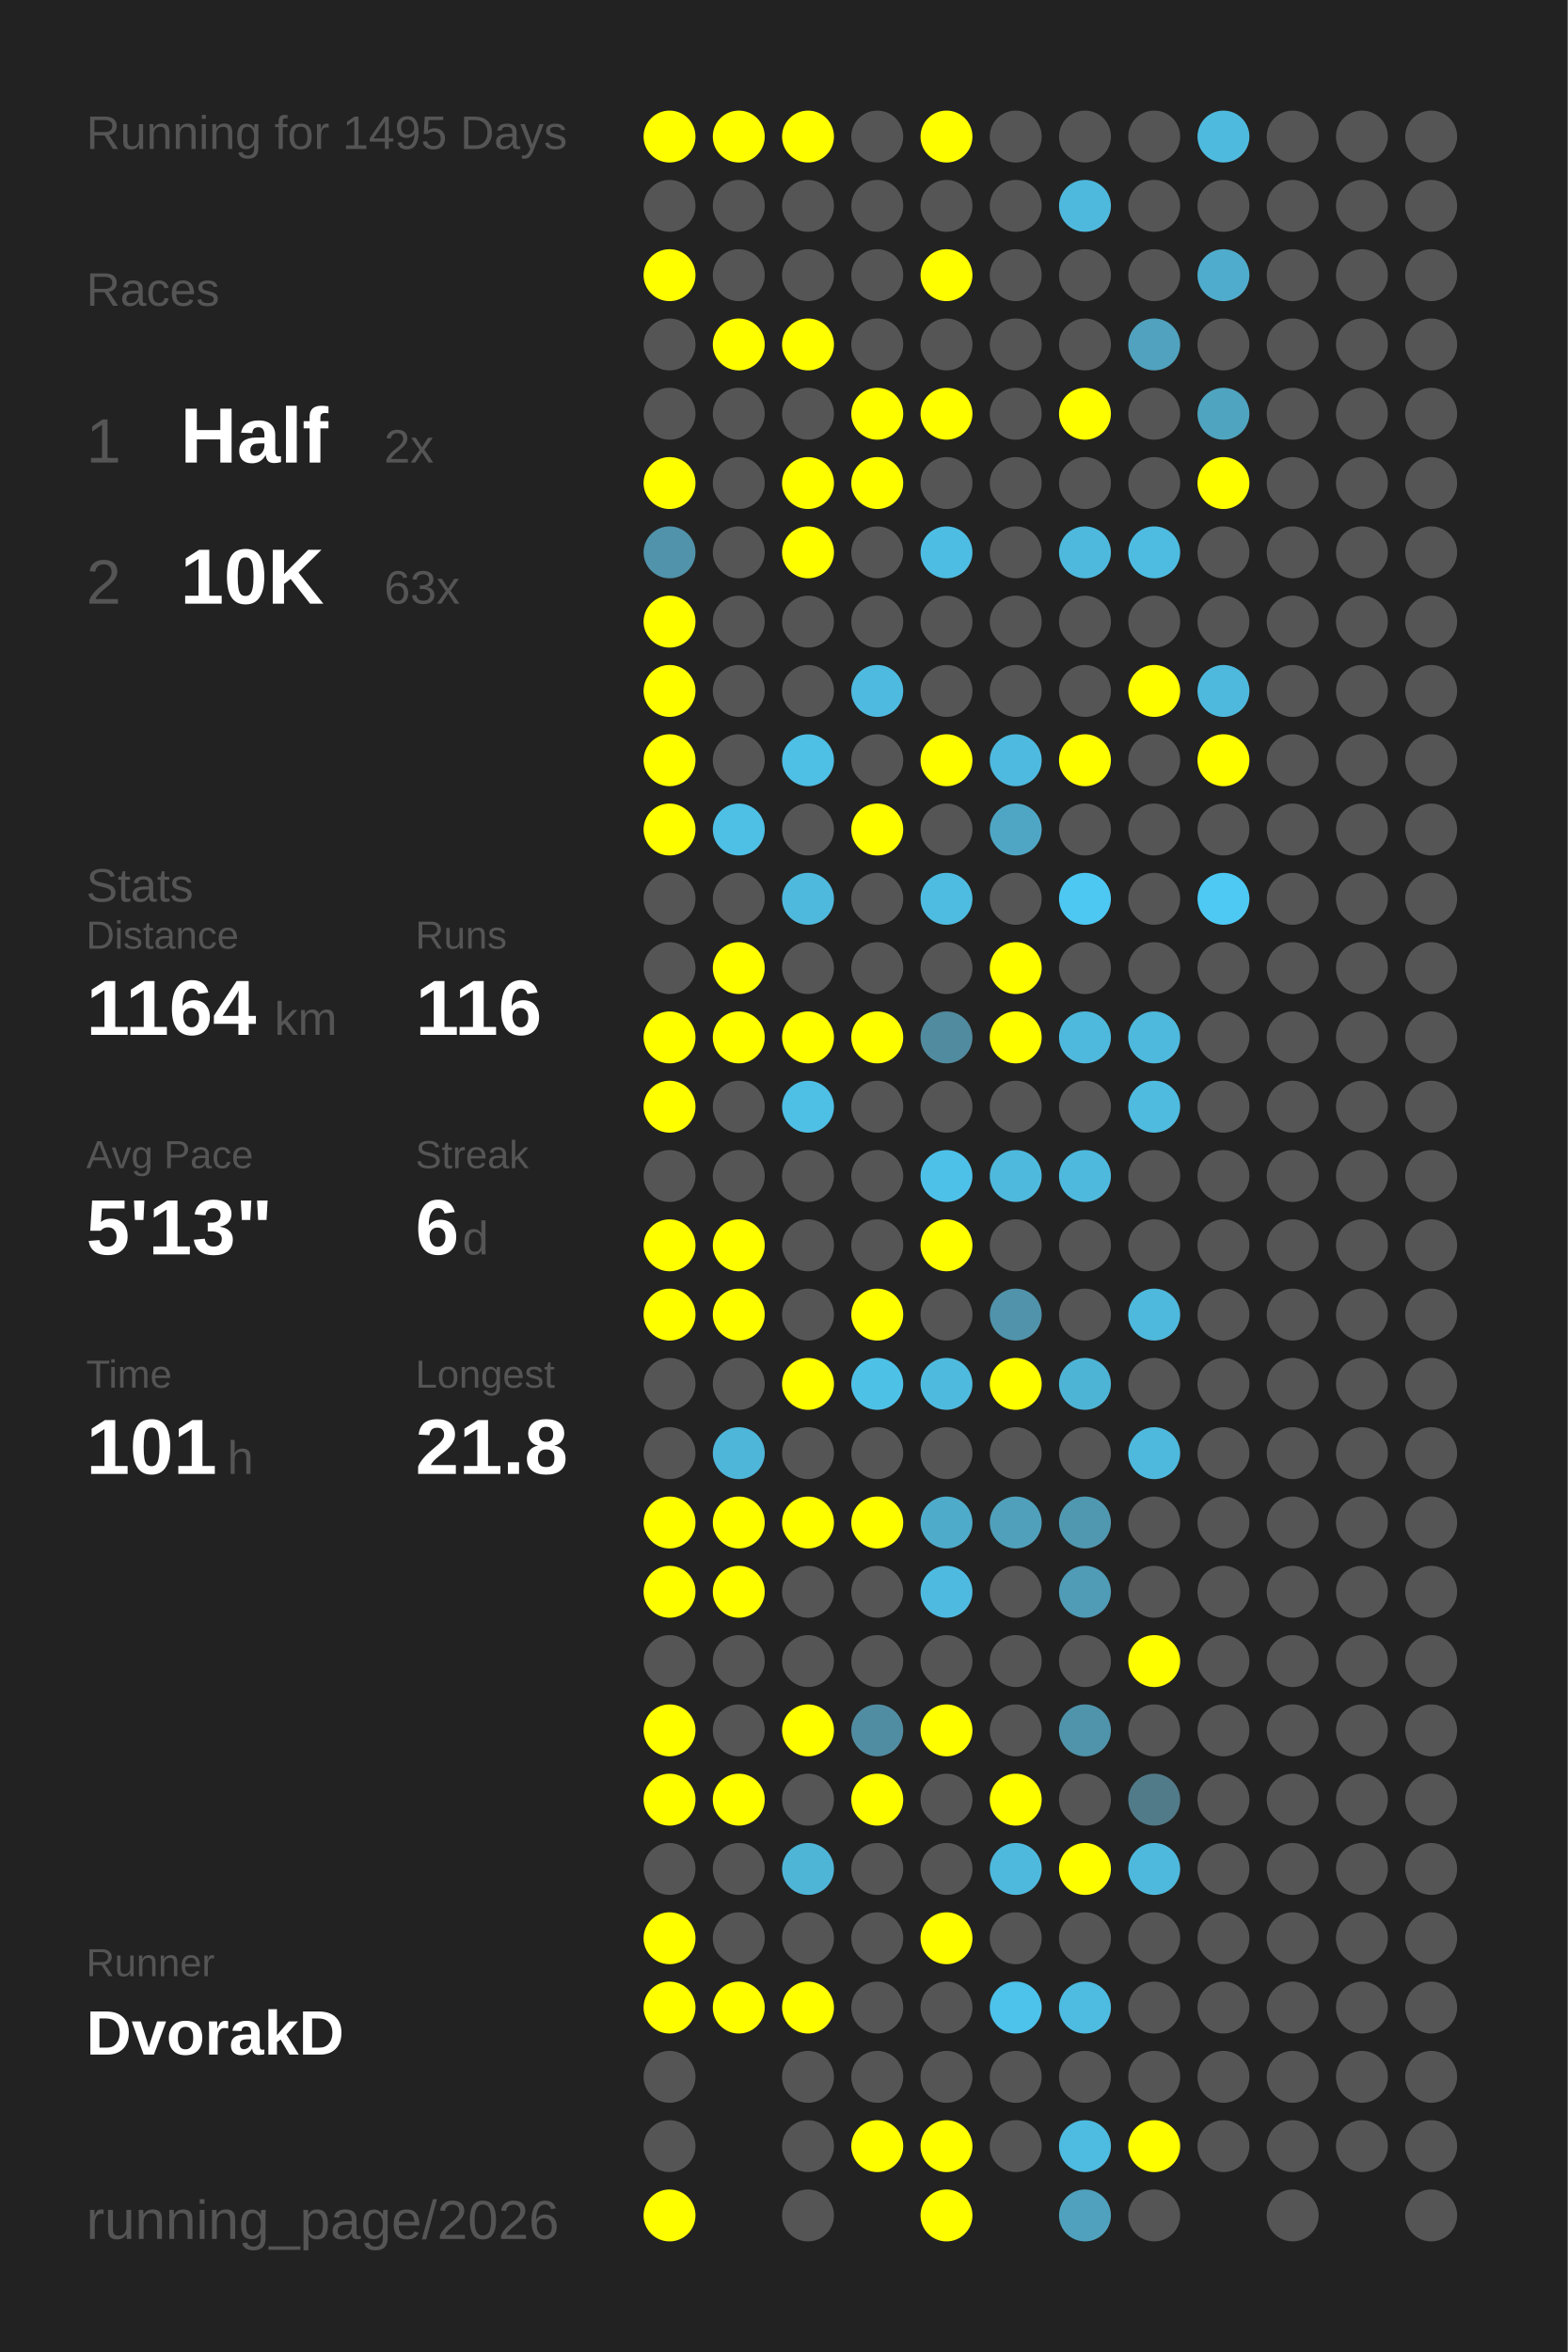
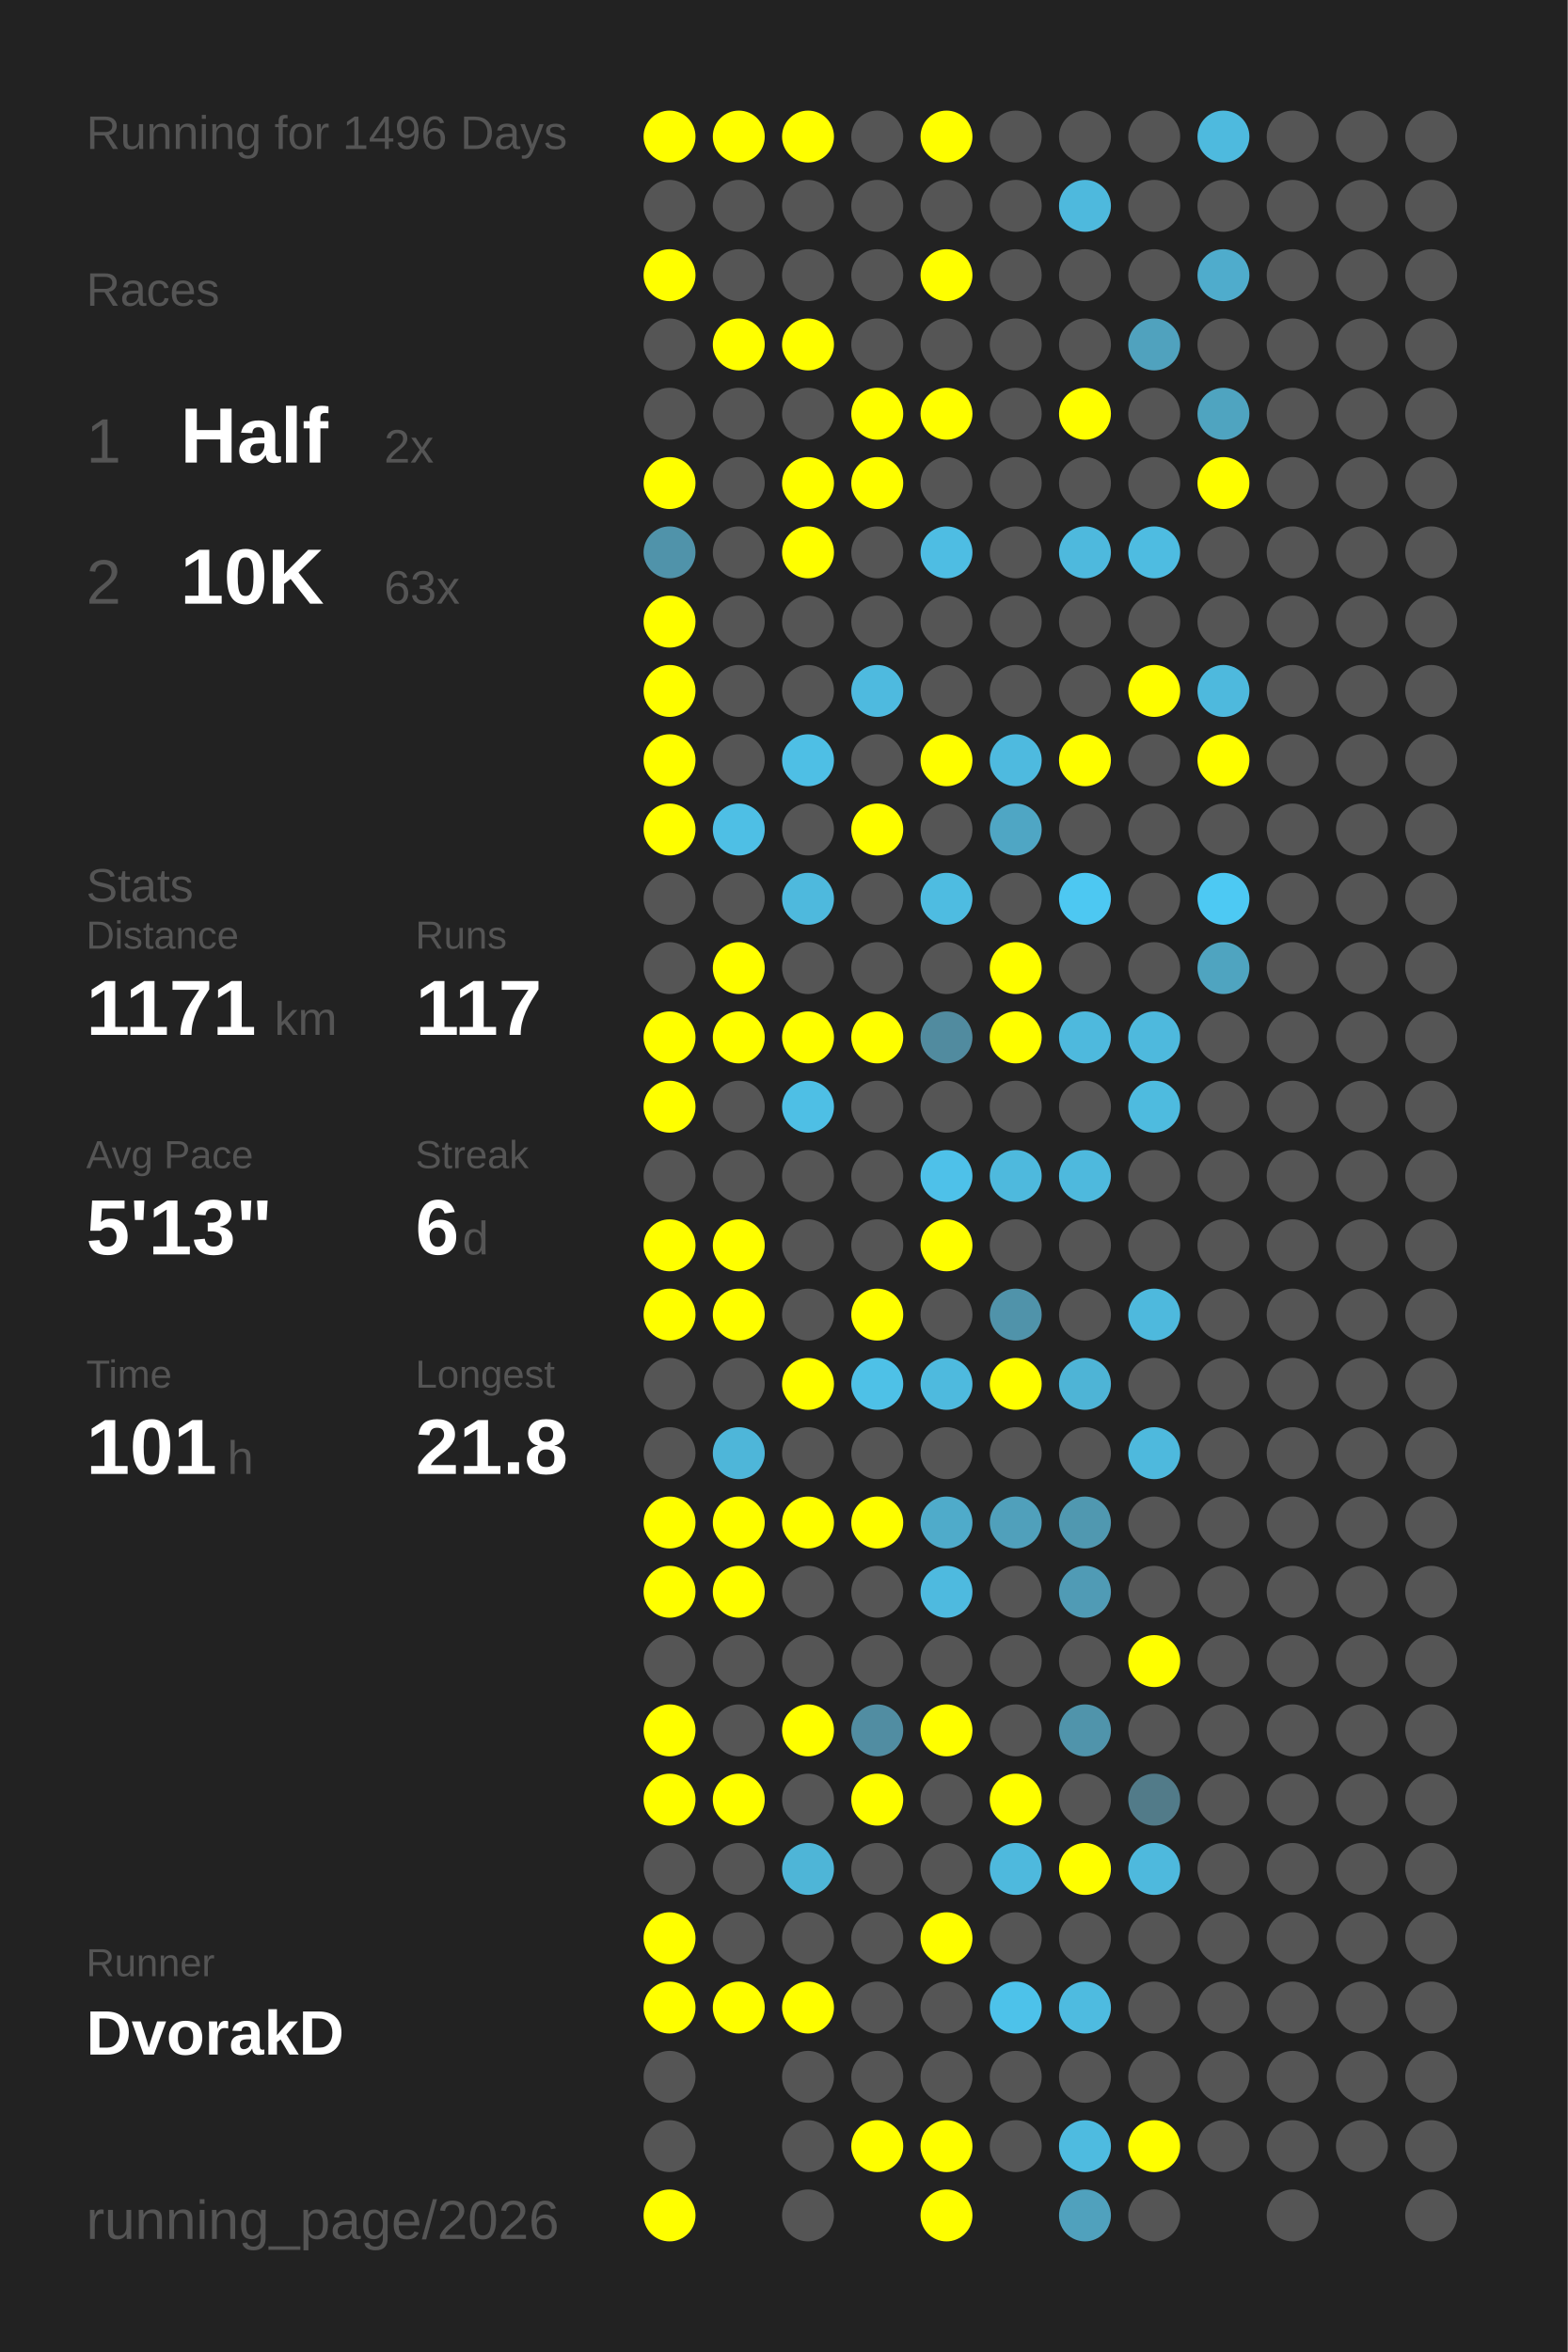
<svg xmlns="http://www.w3.org/2000/svg" baseProfile="full" height="300mm" version="1.1" viewBox="0,0,200,300" width="200mm">
  <defs />
  <rect fill="#222222" height="300" width="200" x="0" y="0" />
-   <text fill="#555555" style="font-size:6px; font-family:Arial;" x="11" y="19">Running for 1495 Days</text>
+   <text fill="#555555" style="font-size:6px; font-family:Arial;" x="11" y="19">Running for 1496 Days</text>
  <text fill="#555555" style="font-size:6px; font-family:Arial;" x="11" y="39">Races</text>
  <text fill="#555555" style="font-size:8px; font-family:Arial;" x="11" y="59">1</text>
  <text fill="#FFFFFF" style="font-size:10px; font-family:Arial; font-weight:bold;" x="23" y="59">Half</text>
  <text fill="#555555" style="font-size:6px; font-family:Arial;" x="49" y="59">2x</text>
  <text fill="#555555" style="font-size:8px; font-family:Arial;" x="11" y="77">2</text>
  <text fill="#FFFFFF" style="font-size:10px; font-family:Arial; font-weight:bold;" x="23" y="77">10K</text>
  <text fill="#555555" style="font-size:6px; font-family:Arial;" x="49" y="77">63x</text>
  <text fill="#555555" style="font-size:6px; font-family:Arial;" x="11" y="115">Stats</text>
  <text fill="#555555" style="font-size:5px; font-family:Arial;" x="11" y="121">Distance</text>
-   <text fill="#FFFFFF" style="font-size:10px; font-family:Arial; font-weight:bold;" x="11" y="132">1164</text>
+   <text fill="#FFFFFF" style="font-size:10px; font-family:Arial; font-weight:bold;" x="11" y="132">1171</text>
  <text fill="#555555" style="font-size:6px; font-family:Arial;" x="35" y="132">km</text>
  <text fill="#555555" style="font-size:5px; font-family:Arial;" x="53" y="121">Runs</text>
-   <text fill="#FFFFFF" style="font-size:10px; font-family:Arial; font-weight:bold;" x="53" y="132">116</text>
+   <text fill="#FFFFFF" style="font-size:10px; font-family:Arial; font-weight:bold;" x="53" y="132">117</text>
  <text fill="#555555" style="font-size:5px; font-family:Arial;" x="11" y="149">Avg Pace</text>
  <text fill="#FFFFFF" style="font-size:10px; font-family:Arial; font-weight:bold;" x="11" y="160">5'13"</text>
  <text fill="#555555" style="font-size:5px; font-family:Arial;" x="53" y="149">Streak</text>
  <text fill="#FFFFFF" style="font-size:10px; font-family:Arial; font-weight:bold;" x="53" y="160">6</text>
  <text fill="#555555" style="font-size:6px; font-family:Arial;" x="59" y="160">d</text>
  <text fill="#555555" style="font-size:5px; font-family:Arial;" x="11" y="177">Time</text>
  <text fill="#FFFFFF" style="font-size:10px; font-family:Arial; font-weight:bold;" x="11" y="188">101</text>
  <text fill="#555555" style="font-size:6px; font-family:Arial;" x="29" y="188">h</text>
  <text fill="#555555" style="font-size:5px; font-family:Arial;" x="53" y="177">Longest</text>
  <text fill="#FFFFFF" style="font-size:10px; font-family:Arial; font-weight:bold;" x="53" y="188">21.8</text>
  <text fill="#555555" style="font-size:5px; font-family:Arial;" x="11" y="252.065">Runner</text>
  <text fill="#FFFFFF" style="font-size:8px; font-family:Arial; font-weight:bold;" x="11" y="262.065">DvorakD</text>
  <text fill="#555555" style="font-size:7px; font-family:Arial;" x="11" y="285.581">running_page/2026</text>
  <circle cx="85.417" cy="17.419" fill="#FFFF00" r="3.312" />
  <circle cx="85.417" cy="26.258" fill="#555555" r="3.312" />
  <circle cx="85.417" cy="35.097" fill="#FFFF00" r="3.312" />
  <circle cx="85.417" cy="43.935" fill="#555555" r="3.312" />
  <circle cx="85.417" cy="52.774" fill="#555555" r="3.312" />
  <circle cx="85.417" cy="61.613" fill="#FFFF00" r="3.312" />
  <circle cx="85.417" cy="70.452" fill="#5093aa" r="3.312" />
  <circle cx="85.417" cy="79.29" fill="#FFFF00" r="3.312" />
  <circle cx="85.417" cy="88.129" fill="#FFFF00" r="3.312" />
  <circle cx="85.417" cy="96.968" fill="#FFFF00" r="3.312" />
  <circle cx="85.417" cy="105.806" fill="#FFFF00" r="3.312" />
  <circle cx="85.417" cy="114.645" fill="#555555" r="3.312" />
  <circle cx="85.417" cy="123.484" fill="#555555" r="3.312" />
  <circle cx="85.417" cy="132.323" fill="#FFFF00" r="3.312" />
  <circle cx="85.417" cy="141.161" fill="#FFFF00" r="3.312" />
  <circle cx="85.417" cy="150" fill="#555555" r="3.312" />
  <circle cx="85.417" cy="158.839" fill="#FFFF00" r="3.312" />
  <circle cx="85.417" cy="167.677" fill="#FFFF00" r="3.312" />
  <circle cx="85.417" cy="176.516" fill="#555555" r="3.312" />
  <circle cx="85.417" cy="185.355" fill="#555555" r="3.312" />
  <circle cx="85.417" cy="194.194" fill="#FFFF00" r="3.312" />
  <circle cx="85.417" cy="203.032" fill="#FFFF00" r="3.312" />
  <circle cx="85.417" cy="211.871" fill="#555555" r="3.312" />
  <circle cx="85.417" cy="220.71" fill="#FFFF00" r="3.312" />
  <circle cx="85.417" cy="229.548" fill="#FFFF00" r="3.312" />
  <circle cx="85.417" cy="238.387" fill="#555555" r="3.312" />
  <circle cx="85.417" cy="247.226" fill="#FFFF00" r="3.312" />
  <circle cx="85.417" cy="256.065" fill="#FFFF00" r="3.312" />
  <circle cx="85.417" cy="264.903" fill="#555555" r="3.312" />
  <circle cx="85.417" cy="273.742" fill="#555555" r="3.312" />
  <circle cx="85.417" cy="282.581" fill="#FFFF00" r="3.312" />
  <circle cx="94.25" cy="17.419" fill="#FFFF00" r="3.312" />
  <circle cx="94.25" cy="26.258" fill="#555555" r="3.312" />
  <circle cx="94.25" cy="35.097" fill="#555555" r="3.312" />
  <circle cx="94.25" cy="43.935" fill="#FFFF00" r="3.312" />
  <circle cx="94.25" cy="52.774" fill="#555555" r="3.312" />
  <circle cx="94.25" cy="61.613" fill="#555555" r="3.312" />
  <circle cx="94.25" cy="70.452" fill="#555555" r="3.312" />
  <circle cx="94.25" cy="79.29" fill="#555555" r="3.312" />
  <circle cx="94.25" cy="88.129" fill="#555555" r="3.312" />
  <circle cx="94.25" cy="96.968" fill="#555555" r="3.312" />
  <circle cx="94.25" cy="105.806" fill="#4ebfe5" r="3.312" />
  <circle cx="94.25" cy="114.645" fill="#555555" r="3.312" />
  <circle cx="94.25" cy="123.484" fill="#FFFF00" r="3.312" />
  <circle cx="94.25" cy="132.323" fill="#FFFF00" r="3.312" />
  <circle cx="94.25" cy="141.161" fill="#555555" r="3.312" />
  <circle cx="94.25" cy="150" fill="#555555" r="3.312" />
  <circle cx="94.25" cy="158.839" fill="#FFFF00" r="3.312" />
  <circle cx="94.25" cy="167.677" fill="#FFFF00" r="3.312" />
  <circle cx="94.25" cy="176.516" fill="#555555" r="3.312" />
  <circle cx="94.25" cy="185.355" fill="#4eb6d9" r="3.312" />
  <circle cx="94.25" cy="194.194" fill="#FFFF00" r="3.312" />
  <circle cx="94.25" cy="203.032" fill="#FFFF00" r="3.312" />
  <circle cx="94.25" cy="211.871" fill="#555555" r="3.312" />
  <circle cx="94.25" cy="220.71" fill="#555555" r="3.312" />
  <circle cx="94.25" cy="229.548" fill="#FFFF00" r="3.312" />
  <circle cx="94.25" cy="238.387" fill="#555555" r="3.312" />
  <circle cx="94.25" cy="247.226" fill="#555555" r="3.312" />
  <circle cx="94.25" cy="256.065" fill="#FFFF00" r="3.312" />
  <circle cx="103.083" cy="17.419" fill="#FFFF00" r="3.312" />
  <circle cx="103.083" cy="26.258" fill="#555555" r="3.312" />
  <circle cx="103.083" cy="35.097" fill="#555555" r="3.312" />
  <circle cx="103.083" cy="43.935" fill="#FFFF00" r="3.312" />
  <circle cx="103.083" cy="52.774" fill="#555555" r="3.312" />
  <circle cx="103.083" cy="61.613" fill="#FFFF00" r="3.312" />
  <circle cx="103.083" cy="70.452" fill="#FFFF00" r="3.312" />
  <circle cx="103.083" cy="79.29" fill="#555555" r="3.312" />
  <circle cx="103.083" cy="88.129" fill="#555555" r="3.312" />
  <circle cx="103.083" cy="96.968" fill="#4ebfe5" r="3.312" />
  <circle cx="103.083" cy="105.806" fill="#555555" r="3.312" />
  <circle cx="103.083" cy="114.645" fill="#4eb9dd" r="3.312" />
  <circle cx="103.083" cy="123.484" fill="#555555" r="3.312" />
  <circle cx="103.083" cy="132.323" fill="#FFFF00" r="3.312" />
  <circle cx="103.083" cy="141.161" fill="#4ebfe5" r="3.312" />
  <circle cx="103.083" cy="150" fill="#555555" r="3.312" />
  <circle cx="103.083" cy="158.839" fill="#555555" r="3.312" />
  <circle cx="103.083" cy="167.677" fill="#555555" r="3.312" />
  <circle cx="103.083" cy="176.516" fill="#FFFF00" r="3.312" />
  <circle cx="103.083" cy="185.355" fill="#555555" r="3.312" />
  <circle cx="103.083" cy="194.194" fill="#FFFF00" r="3.312" />
  <circle cx="103.083" cy="203.032" fill="#555555" r="3.312" />
  <circle cx="103.083" cy="211.871" fill="#555555" r="3.312" />
  <circle cx="103.083" cy="220.71" fill="#FFFF00" r="3.312" />
  <circle cx="103.083" cy="229.548" fill="#555555" r="3.312" />
  <circle cx="103.083" cy="238.387" fill="#4eb5d7" r="3.312" />
  <circle cx="103.083" cy="247.226" fill="#555555" r="3.312" />
  <circle cx="103.083" cy="256.065" fill="#FFFF00" r="3.312" />
  <circle cx="103.083" cy="264.903" fill="#555555" r="3.312" />
  <circle cx="103.083" cy="273.742" fill="#555555" r="3.312" />
  <circle cx="103.083" cy="282.581" fill="#555555" r="3.312" />
  <circle cx="111.917" cy="17.419" fill="#555555" r="3.312" />
  <circle cx="111.917" cy="26.258" fill="#555555" r="3.312" />
  <circle cx="111.917" cy="35.097" fill="#555555" r="3.312" />
  <circle cx="111.917" cy="43.935" fill="#555555" r="3.312" />
  <circle cx="111.917" cy="52.774" fill="#FFFF00" r="3.312" />
  <circle cx="111.917" cy="61.613" fill="#FFFF00" r="3.312" />
  <circle cx="111.917" cy="70.452" fill="#555555" r="3.312" />
  <circle cx="111.917" cy="79.29" fill="#555555" r="3.312" />
  <circle cx="111.917" cy="88.129" fill="#4ebadf" r="3.312" />
  <circle cx="111.917" cy="96.968" fill="#555555" r="3.312" />
  <circle cx="111.917" cy="105.806" fill="#FFFF00" r="3.312" />
  <circle cx="111.917" cy="114.645" fill="#555555" r="3.312" />
  <circle cx="111.917" cy="123.484" fill="#555555" r="3.312" />
  <circle cx="111.917" cy="132.323" fill="#FFFF00" r="3.312" />
  <circle cx="111.917" cy="141.161" fill="#555555" r="3.312" />
  <circle cx="111.917" cy="150" fill="#555555" r="3.312" />
  <circle cx="111.917" cy="158.839" fill="#555555" r="3.312" />
  <circle cx="111.917" cy="167.677" fill="#FFFF00" r="3.312" />
  <circle cx="111.917" cy="176.516" fill="#4ec1e7" r="3.312" />
  <circle cx="111.917" cy="185.355" fill="#555555" r="3.312" />
  <circle cx="111.917" cy="194.194" fill="#FFFF00" r="3.312" />
  <circle cx="111.917" cy="203.032" fill="#555555" r="3.312" />
  <circle cx="111.917" cy="211.871" fill="#555555" r="3.312" />
  <circle cx="111.917" cy="220.71" fill="#518da2" r="3.312" />
  <circle cx="111.917" cy="229.548" fill="#FFFF00" r="3.312" />
  <circle cx="111.917" cy="238.387" fill="#555555" r="3.312" />
  <circle cx="111.917" cy="247.226" fill="#555555" r="3.312" />
  <circle cx="111.917" cy="256.065" fill="#555555" r="3.312" />
  <circle cx="111.917" cy="264.903" fill="#555555" r="3.312" />
  <circle cx="111.917" cy="273.742" fill="#FFFF00" r="3.312" />
  <circle cx="120.75" cy="17.419" fill="#FFFF00" r="3.312" />
  <circle cx="120.75" cy="26.258" fill="#555555" r="3.312" />
  <circle cx="120.75" cy="35.097" fill="#FFFF00" r="3.312" />
  <circle cx="120.75" cy="43.935" fill="#555555" r="3.312" />
  <circle cx="120.75" cy="52.774" fill="#FFFF00" r="3.312" />
  <circle cx="120.75" cy="61.613" fill="#555555" r="3.312" />
  <circle cx="120.75" cy="70.452" fill="#4ebde3" r="3.312" />
  <circle cx="120.75" cy="79.29" fill="#555555" r="3.312" />
  <circle cx="120.75" cy="88.129" fill="#555555" r="3.312" />
  <circle cx="120.75" cy="96.968" fill="#FFFF00" r="3.312" />
  <circle cx="120.75" cy="105.806" fill="#555555" r="3.312" />
  <circle cx="120.75" cy="114.645" fill="#4ebce1" r="3.312" />
  <circle cx="120.75" cy="123.484" fill="#555555" r="3.312" />
  <circle cx="120.75" cy="132.323" fill="#518b9f" r="3.312" />
  <circle cx="120.75" cy="141.161" fill="#555555" r="3.312" />
  <circle cx="120.75" cy="150" fill="#4ec1e9" r="3.312" />
  <circle cx="120.75" cy="158.839" fill="#FFFF00" r="3.312" />
  <circle cx="120.75" cy="167.677" fill="#555555" r="3.312" />
  <circle cx="120.75" cy="176.516" fill="#4ebade" r="3.312" />
  <circle cx="120.75" cy="185.355" fill="#555555" r="3.312" />
  <circle cx="120.75" cy="194.194" fill="#4fabca" r="3.312" />
  <circle cx="120.75" cy="203.032" fill="#4ebadf" r="3.312" />
  <circle cx="120.75" cy="211.871" fill="#555555" r="3.312" />
  <circle cx="120.75" cy="220.71" fill="#FFFF00" r="3.312" />
  <circle cx="120.75" cy="229.548" fill="#555555" r="3.312" />
  <circle cx="120.75" cy="238.387" fill="#555555" r="3.312" />
  <circle cx="120.75" cy="247.226" fill="#FFFF00" r="3.312" />
  <circle cx="120.75" cy="256.065" fill="#555555" r="3.312" />
  <circle cx="120.75" cy="264.903" fill="#555555" r="3.312" />
  <circle cx="120.75" cy="273.742" fill="#FFFF00" r="3.312" />
  <circle cx="120.75" cy="282.581" fill="#FFFF00" r="3.312" />
  <circle cx="129.583" cy="17.419" fill="#555555" r="3.312" />
  <circle cx="129.583" cy="26.258" fill="#555555" r="3.312" />
  <circle cx="129.583" cy="35.097" fill="#555555" r="3.312" />
  <circle cx="129.583" cy="43.935" fill="#555555" r="3.312" />
  <circle cx="129.583" cy="52.774" fill="#555555" r="3.312" />
  <circle cx="129.583" cy="61.613" fill="#555555" r="3.312" />
  <circle cx="129.583" cy="70.452" fill="#555555" r="3.312" />
  <circle cx="129.583" cy="79.29" fill="#555555" r="3.312" />
  <circle cx="129.583" cy="88.129" fill="#555555" r="3.312" />
  <circle cx="129.583" cy="96.968" fill="#4ebadf" r="3.312" />
  <circle cx="129.583" cy="105.806" fill="#4fa6c4" r="3.312" />
  <circle cx="129.583" cy="114.645" fill="#555555" r="3.312" />
  <circle cx="129.583" cy="123.484" fill="#FFFF00" r="3.312" />
  <circle cx="129.583" cy="132.323" fill="#FFFF00" r="3.312" />
  <circle cx="129.583" cy="141.161" fill="#555555" r="3.312" />
  <circle cx="129.583" cy="150" fill="#4eb9dd" r="3.312" />
  <circle cx="129.583" cy="158.839" fill="#555555" r="3.312" />
  <circle cx="129.583" cy="167.677" fill="#5093aa" r="3.312" />
  <circle cx="129.583" cy="176.516" fill="#FFFF00" r="3.312" />
  <circle cx="129.583" cy="185.355" fill="#555555" r="3.312" />
  <circle cx="129.583" cy="194.194" fill="#50a0bb" r="3.312" />
  <circle cx="129.583" cy="203.032" fill="#555555" r="3.312" />
  <circle cx="129.583" cy="211.871" fill="#555555" r="3.312" />
  <circle cx="129.583" cy="220.71" fill="#555555" r="3.312" />
  <circle cx="129.583" cy="229.548" fill="#FFFF00" r="3.312" />
  <circle cx="129.583" cy="238.387" fill="#4eb9dd" r="3.312" />
  <circle cx="129.583" cy="247.226" fill="#555555" r="3.312" />
  <circle cx="129.583" cy="256.065" fill="#4dc2ea" r="3.312" />
  <circle cx="129.583" cy="264.903" fill="#555555" r="3.312" />
  <circle cx="129.583" cy="273.742" fill="#555555" r="3.312" />
  <circle cx="138.417" cy="17.419" fill="#555555" r="3.312" />
  <circle cx="138.417" cy="26.258" fill="#4eb9dd" r="3.312" />
  <circle cx="138.417" cy="35.097" fill="#555555" r="3.312" />
  <circle cx="138.417" cy="43.935" fill="#555555" r="3.312" />
  <circle cx="138.417" cy="52.774" fill="#FFFF00" r="3.312" />
  <circle cx="138.417" cy="61.613" fill="#555555" r="3.312" />
  <circle cx="138.417" cy="70.452" fill="#4eb9dd" r="3.312" />
  <circle cx="138.417" cy="79.29" fill="#555555" r="3.312" />
  <circle cx="138.417" cy="88.129" fill="#555555" r="3.312" />
  <circle cx="138.417" cy="96.968" fill="#FFFF00" r="3.312" />
  <circle cx="138.417" cy="105.806" fill="#555555" r="3.312" />
  <circle cx="138.417" cy="114.645" fill="#4dc8f2" r="3.312" />
  <circle cx="138.417" cy="123.484" fill="#555555" r="3.312" />
  <circle cx="138.417" cy="132.323" fill="#4eb9dd" r="3.312" />
  <circle cx="138.417" cy="141.161" fill="#555555" r="3.312" />
  <circle cx="138.417" cy="150" fill="#4eb9dd" r="3.312" />
  <circle cx="138.417" cy="158.839" fill="#555555" r="3.312" />
  <circle cx="138.417" cy="167.677" fill="#555555" r="3.312" />
  <circle cx="138.417" cy="176.516" fill="#4eb4d6" r="3.312" />
  <circle cx="138.417" cy="185.355" fill="#555555" r="3.312" />
  <circle cx="138.417" cy="194.194" fill="#5098b0" r="3.312" />
  <circle cx="138.417" cy="203.032" fill="#509bb5" r="3.312" />
  <circle cx="138.417" cy="211.871" fill="#555555" r="3.312" />
  <circle cx="138.417" cy="220.71" fill="#5094ab" r="3.312" />
  <circle cx="138.417" cy="229.548" fill="#555555" r="3.312" />
  <circle cx="138.417" cy="238.387" fill="#FFFF00" r="3.312" />
  <circle cx="138.417" cy="247.226" fill="#555555" r="3.312" />
  <circle cx="138.417" cy="256.065" fill="#4ebbe0" r="3.312" />
  <circle cx="138.417" cy="264.903" fill="#555555" r="3.312" />
  <circle cx="138.417" cy="273.742" fill="#4ebbe0" r="3.312" />
  <circle cx="138.417" cy="282.581" fill="#50a1bd" r="3.312" />
  <circle cx="147.25" cy="17.419" fill="#555555" r="3.312" />
  <circle cx="147.25" cy="26.258" fill="#555555" r="3.312" />
  <circle cx="147.25" cy="35.097" fill="#555555" r="3.312" />
  <circle cx="147.25" cy="43.935" fill="#50a2be" r="3.312" />
  <circle cx="147.25" cy="52.774" fill="#555555" r="3.312" />
  <circle cx="147.25" cy="61.613" fill="#555555" r="3.312" />
  <circle cx="147.25" cy="70.452" fill="#4ebce1" r="3.312" />
  <circle cx="147.25" cy="79.29" fill="#555555" r="3.312" />
  <circle cx="147.25" cy="88.129" fill="#FFFF00" r="3.312" />
  <circle cx="147.25" cy="96.968" fill="#555555" r="3.312" />
  <circle cx="147.25" cy="105.806" fill="#555555" r="3.312" />
  <circle cx="147.25" cy="114.645" fill="#555555" r="3.312" />
  <circle cx="147.25" cy="123.484" fill="#555555" r="3.312" />
  <circle cx="147.25" cy="132.323" fill="#4eb9dd" r="3.312" />
  <circle cx="147.25" cy="141.161" fill="#4ebbdf" r="3.312" />
  <circle cx="147.25" cy="150" fill="#555555" r="3.312" />
  <circle cx="147.25" cy="158.839" fill="#555555" r="3.312" />
  <circle cx="147.25" cy="167.677" fill="#4eb9dd" r="3.312" />
  <circle cx="147.25" cy="176.516" fill="#555555" r="3.312" />
  <circle cx="147.25" cy="185.355" fill="#4eb9dd" r="3.312" />
  <circle cx="147.25" cy="194.194" fill="#555555" r="3.312" />
  <circle cx="147.25" cy="203.032" fill="#555555" r="3.312" />
  <circle cx="147.25" cy="211.871" fill="#FFFF00" r="3.312" />
  <circle cx="147.25" cy="220.71" fill="#555555" r="3.312" />
  <circle cx="147.25" cy="229.548" fill="#527b89" r="3.312" />
  <circle cx="147.25" cy="238.387" fill="#4eb9dd" r="3.312" />
  <circle cx="147.25" cy="247.226" fill="#555555" r="3.312" />
  <circle cx="147.25" cy="256.065" fill="#555555" r="3.312" />
  <circle cx="147.25" cy="264.903" fill="#555555" r="3.312" />
  <circle cx="147.25" cy="273.742" fill="#FFFF00" r="3.312" />
  <circle cx="147.25" cy="282.581" fill="#555555" r="3.312" />
  <circle cx="156.083" cy="17.419" fill="#4ebade" r="3.312" />
  <circle cx="156.083" cy="26.258" fill="#555555" r="3.312" />
  <circle cx="156.083" cy="35.097" fill="#4faccc" r="3.312" />
  <circle cx="156.083" cy="43.935" fill="#555555" r="3.312" />
  <circle cx="156.083" cy="52.774" fill="#4fa4c0" r="3.312" />
  <circle cx="156.083" cy="61.613" fill="#FFFF00" r="3.312" />
  <circle cx="156.083" cy="70.452" fill="#555555" r="3.312" />
  <circle cx="156.083" cy="79.29" fill="#555555" r="3.312" />
  <circle cx="156.083" cy="88.129" fill="#4eb9dd" r="3.312" />
  <circle cx="156.083" cy="96.968" fill="#FFFF00" r="3.312" />
  <circle cx="156.083" cy="105.806" fill="#555555" r="3.312" />
  <circle cx="156.083" cy="114.645" fill="#4dc9f3" r="3.312" />
-   <circle cx="156.083" cy="123.484" fill="#555555" r="3.312" />
+   <circle cx="156.083" cy="123.484" fill="#4fa4c0" r="3.312" />
  <circle cx="156.083" cy="132.323" fill="#555555" r="3.312" />
  <circle cx="156.083" cy="141.161" fill="#555555" r="3.312" />
  <circle cx="156.083" cy="150" fill="#555555" r="3.312" />
  <circle cx="156.083" cy="158.839" fill="#555555" r="3.312" />
  <circle cx="156.083" cy="167.677" fill="#555555" r="3.312" />
  <circle cx="156.083" cy="176.516" fill="#555555" r="3.312" />
  <circle cx="156.083" cy="185.355" fill="#555555" r="3.312" />
  <circle cx="156.083" cy="194.194" fill="#555555" r="3.312" />
  <circle cx="156.083" cy="203.032" fill="#555555" r="3.312" />
  <circle cx="156.083" cy="211.871" fill="#555555" r="3.312" />
  <circle cx="156.083" cy="220.71" fill="#555555" r="3.312" />
  <circle cx="156.083" cy="229.548" fill="#555555" r="3.312" />
  <circle cx="156.083" cy="238.387" fill="#555555" r="3.312" />
  <circle cx="156.083" cy="247.226" fill="#555555" r="3.312" />
  <circle cx="156.083" cy="256.065" fill="#555555" r="3.312" />
  <circle cx="156.083" cy="264.903" fill="#555555" r="3.312" />
  <circle cx="156.083" cy="273.742" fill="#555555" r="3.312" />
  <circle cx="164.917" cy="17.419" fill="#555555" r="3.312" />
  <circle cx="164.917" cy="26.258" fill="#555555" r="3.312" />
  <circle cx="164.917" cy="35.097" fill="#555555" r="3.312" />
  <circle cx="164.917" cy="43.935" fill="#555555" r="3.312" />
  <circle cx="164.917" cy="52.774" fill="#555555" r="3.312" />
  <circle cx="164.917" cy="61.613" fill="#555555" r="3.312" />
  <circle cx="164.917" cy="70.452" fill="#555555" r="3.312" />
  <circle cx="164.917" cy="79.29" fill="#555555" r="3.312" />
  <circle cx="164.917" cy="88.129" fill="#555555" r="3.312" />
  <circle cx="164.917" cy="96.968" fill="#555555" r="3.312" />
  <circle cx="164.917" cy="105.806" fill="#555555" r="3.312" />
  <circle cx="164.917" cy="114.645" fill="#555555" r="3.312" />
  <circle cx="164.917" cy="123.484" fill="#555555" r="3.312" />
  <circle cx="164.917" cy="132.323" fill="#555555" r="3.312" />
  <circle cx="164.917" cy="141.161" fill="#555555" r="3.312" />
  <circle cx="164.917" cy="150" fill="#555555" r="3.312" />
  <circle cx="164.917" cy="158.839" fill="#555555" r="3.312" />
  <circle cx="164.917" cy="167.677" fill="#555555" r="3.312" />
  <circle cx="164.917" cy="176.516" fill="#555555" r="3.312" />
  <circle cx="164.917" cy="185.355" fill="#555555" r="3.312" />
  <circle cx="164.917" cy="194.194" fill="#555555" r="3.312" />
  <circle cx="164.917" cy="203.032" fill="#555555" r="3.312" />
  <circle cx="164.917" cy="211.871" fill="#555555" r="3.312" />
  <circle cx="164.917" cy="220.71" fill="#555555" r="3.312" />
  <circle cx="164.917" cy="229.548" fill="#555555" r="3.312" />
  <circle cx="164.917" cy="238.387" fill="#555555" r="3.312" />
  <circle cx="164.917" cy="247.226" fill="#555555" r="3.312" />
  <circle cx="164.917" cy="256.065" fill="#555555" r="3.312" />
  <circle cx="164.917" cy="264.903" fill="#555555" r="3.312" />
  <circle cx="164.917" cy="273.742" fill="#555555" r="3.312" />
  <circle cx="164.917" cy="282.581" fill="#555555" r="3.312" />
  <circle cx="173.75" cy="17.419" fill="#555555" r="3.312" />
  <circle cx="173.75" cy="26.258" fill="#555555" r="3.312" />
  <circle cx="173.75" cy="35.097" fill="#555555" r="3.312" />
  <circle cx="173.75" cy="43.935" fill="#555555" r="3.312" />
  <circle cx="173.75" cy="52.774" fill="#555555" r="3.312" />
  <circle cx="173.75" cy="61.613" fill="#555555" r="3.312" />
  <circle cx="173.75" cy="70.452" fill="#555555" r="3.312" />
  <circle cx="173.75" cy="79.29" fill="#555555" r="3.312" />
  <circle cx="173.75" cy="88.129" fill="#555555" r="3.312" />
  <circle cx="173.75" cy="96.968" fill="#555555" r="3.312" />
  <circle cx="173.75" cy="105.806" fill="#555555" r="3.312" />
  <circle cx="173.75" cy="114.645" fill="#555555" r="3.312" />
  <circle cx="173.75" cy="123.484" fill="#555555" r="3.312" />
  <circle cx="173.75" cy="132.323" fill="#555555" r="3.312" />
  <circle cx="173.75" cy="141.161" fill="#555555" r="3.312" />
  <circle cx="173.75" cy="150" fill="#555555" r="3.312" />
  <circle cx="173.75" cy="158.839" fill="#555555" r="3.312" />
  <circle cx="173.75" cy="167.677" fill="#555555" r="3.312" />
  <circle cx="173.75" cy="176.516" fill="#555555" r="3.312" />
  <circle cx="173.75" cy="185.355" fill="#555555" r="3.312" />
  <circle cx="173.75" cy="194.194" fill="#555555" r="3.312" />
  <circle cx="173.75" cy="203.032" fill="#555555" r="3.312" />
  <circle cx="173.75" cy="211.871" fill="#555555" r="3.312" />
  <circle cx="173.75" cy="220.71" fill="#555555" r="3.312" />
  <circle cx="173.75" cy="229.548" fill="#555555" r="3.312" />
  <circle cx="173.75" cy="238.387" fill="#555555" r="3.312" />
  <circle cx="173.75" cy="247.226" fill="#555555" r="3.312" />
  <circle cx="173.75" cy="256.065" fill="#555555" r="3.312" />
  <circle cx="173.75" cy="264.903" fill="#555555" r="3.312" />
  <circle cx="173.75" cy="273.742" fill="#555555" r="3.312" />
  <circle cx="182.583" cy="17.419" fill="#555555" r="3.312" />
  <circle cx="182.583" cy="26.258" fill="#555555" r="3.312" />
  <circle cx="182.583" cy="35.097" fill="#555555" r="3.312" />
  <circle cx="182.583" cy="43.935" fill="#555555" r="3.312" />
  <circle cx="182.583" cy="52.774" fill="#555555" r="3.312" />
  <circle cx="182.583" cy="61.613" fill="#555555" r="3.312" />
  <circle cx="182.583" cy="70.452" fill="#555555" r="3.312" />
  <circle cx="182.583" cy="79.29" fill="#555555" r="3.312" />
  <circle cx="182.583" cy="88.129" fill="#555555" r="3.312" />
  <circle cx="182.583" cy="96.968" fill="#555555" r="3.312" />
  <circle cx="182.583" cy="105.806" fill="#555555" r="3.312" />
  <circle cx="182.583" cy="114.645" fill="#555555" r="3.312" />
  <circle cx="182.583" cy="123.484" fill="#555555" r="3.312" />
  <circle cx="182.583" cy="132.323" fill="#555555" r="3.312" />
  <circle cx="182.583" cy="141.161" fill="#555555" r="3.312" />
  <circle cx="182.583" cy="150" fill="#555555" r="3.312" />
  <circle cx="182.583" cy="158.839" fill="#555555" r="3.312" />
  <circle cx="182.583" cy="167.677" fill="#555555" r="3.312" />
  <circle cx="182.583" cy="176.516" fill="#555555" r="3.312" />
  <circle cx="182.583" cy="185.355" fill="#555555" r="3.312" />
  <circle cx="182.583" cy="194.194" fill="#555555" r="3.312" />
  <circle cx="182.583" cy="203.032" fill="#555555" r="3.312" />
  <circle cx="182.583" cy="211.871" fill="#555555" r="3.312" />
  <circle cx="182.583" cy="220.71" fill="#555555" r="3.312" />
  <circle cx="182.583" cy="229.548" fill="#555555" r="3.312" />
  <circle cx="182.583" cy="238.387" fill="#555555" r="3.312" />
  <circle cx="182.583" cy="247.226" fill="#555555" r="3.312" />
  <circle cx="182.583" cy="256.065" fill="#555555" r="3.312" />
  <circle cx="182.583" cy="264.903" fill="#555555" r="3.312" />
  <circle cx="182.583" cy="273.742" fill="#555555" r="3.312" />
  <circle cx="182.583" cy="282.581" fill="#555555" r="3.312" />
</svg>
